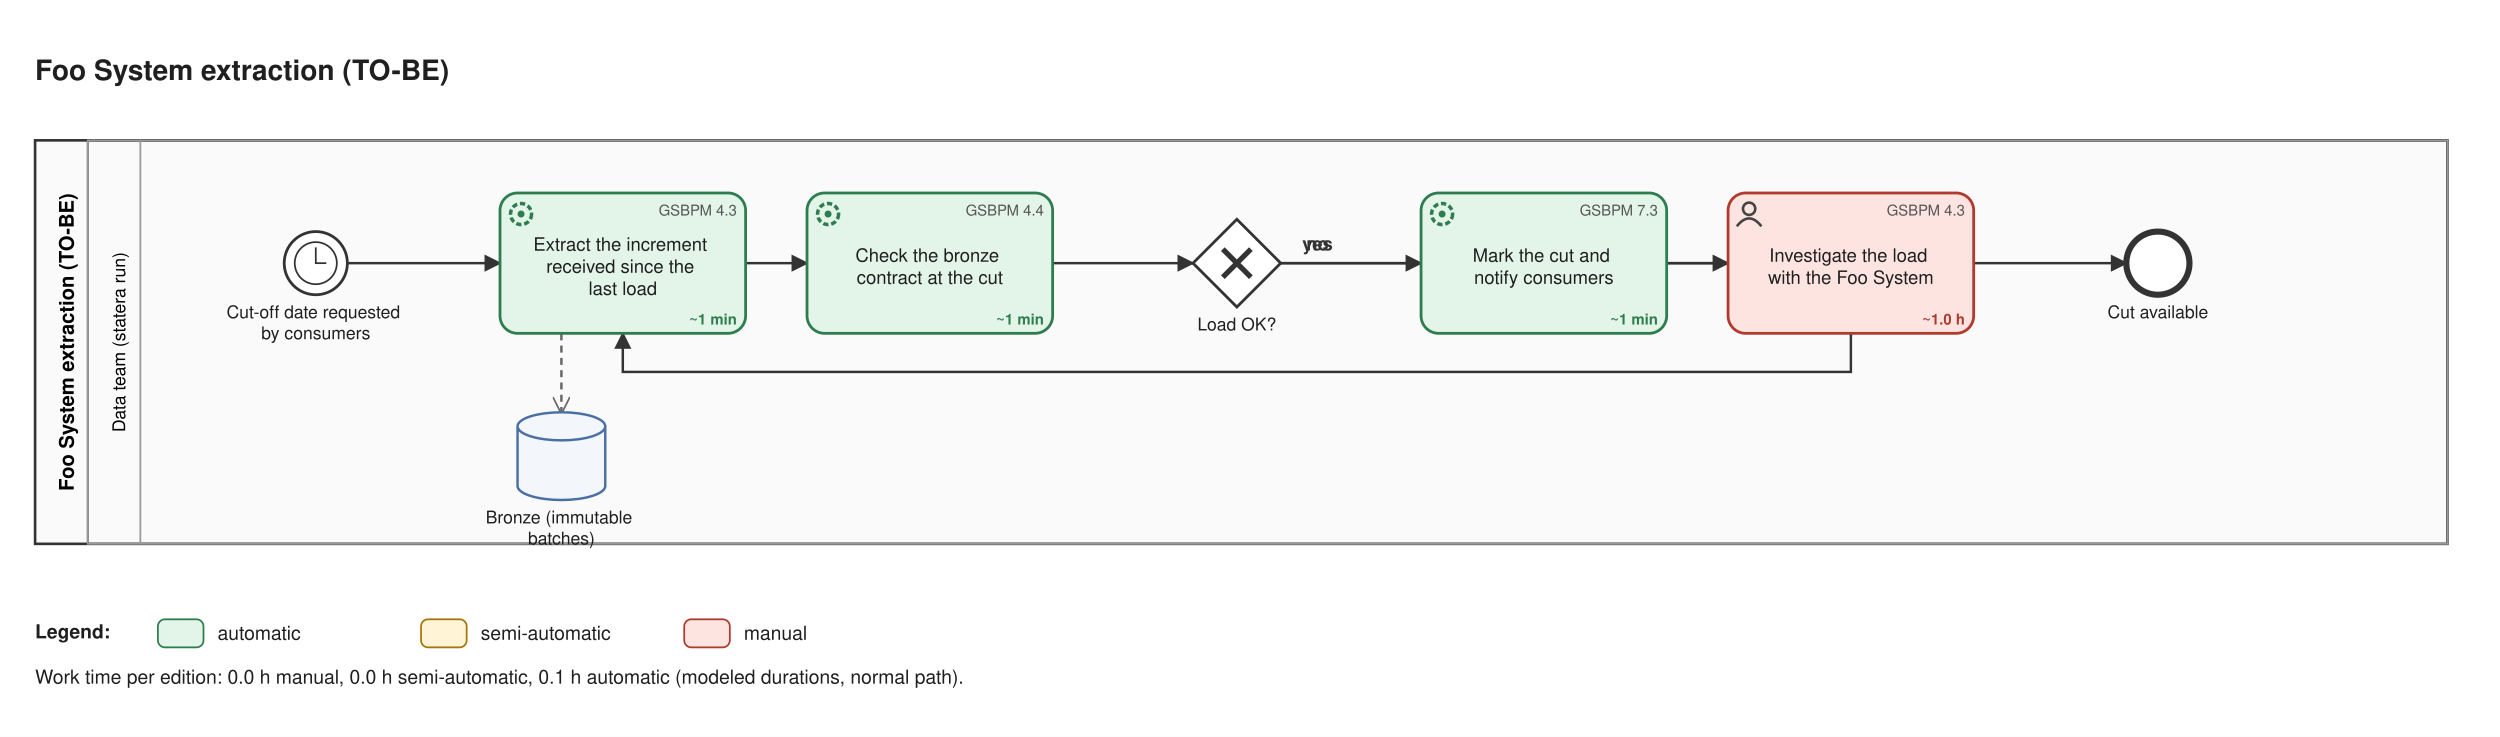
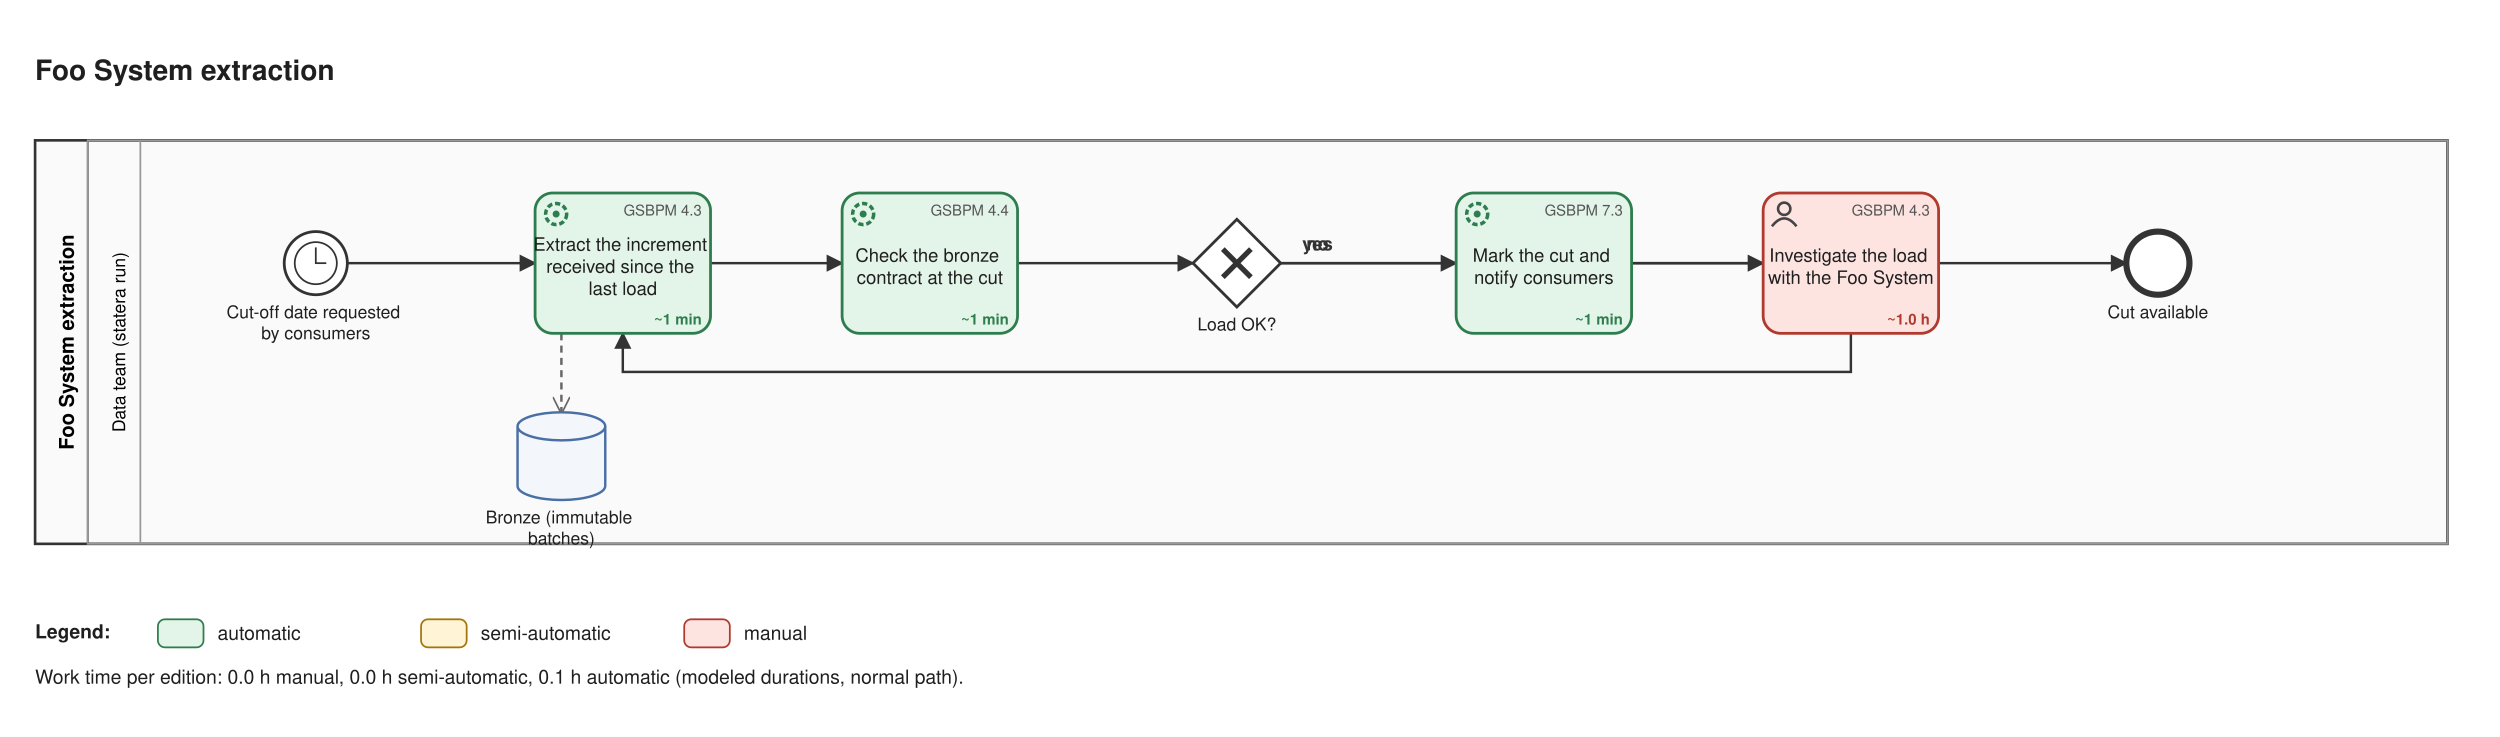
- <svg xmlns="http://www.w3.org/2000/svg" viewBox="0 0 1425 420" width="1425" height="420" role="img" aria-label="Foo System extraction (TO-BE)">
+ <svg xmlns="http://www.w3.org/2000/svg" viewBox="0 0 1425 420" width="1425" height="420" role="img" aria-label="Foo System extraction">
  <defs>
    <marker id="arrow" viewBox="0 0 10 10" refX="9" refY="5" markerWidth="7" markerHeight="7" orient="auto-start-reverse">
      <path d="M0,0 L10,5 L0,10 z" fill="#333" />
    </marker>
    <marker id="arrow-data" viewBox="0 0 10 10" refX="9" refY="5" markerWidth="7" markerHeight="7" orient="auto-start-reverse">
      <path d="M0,0 L10,5 L0,10" fill="none" stroke="#666" />
    </marker>
  </defs>
  <rect width="100%" height="100%" fill="#FFFFFF" />
  <text font-family="Helvetica, Arial, sans-serif" font-size="16" font-weight="bold" fill="#1F1F1F" text-anchor="start" dominant-baseline="middle">
-     <tspan x="20.0" y="40.0">Foo System extraction (TO-BE)</tspan>
+     <tspan x="20.0" y="40.0">Foo System extraction</tspan>
  </text>
  <rect x="20.0" y="80.0" width="1375.0" height="230.0" fill="#FAFAFA" stroke="#333" stroke-width="1.5" />
  <line x1="50.0" y1="80.0" x2="50.0" y2="310.0" stroke="#333" />
-   <text transform="translate(38.0,195.0) rotate(-90)" text-anchor="middle" dominant-baseline="middle" font-weight="bold" font-family="Helvetica, Arial, sans-serif" font-size="11.5">Foo System extraction (TO-BE)</text>
+   <text transform="translate(38.0,195.0) rotate(-90)" text-anchor="middle" dominant-baseline="middle" font-weight="bold" font-family="Helvetica, Arial, sans-serif" font-size="11.5">Foo System extraction</text>
  <rect x="50.0" y="80.0" width="1345.0" height="230.0" fill="none" stroke="#999" />
  <line x1="80.0" y1="80.0" x2="80.0" y2="310.0" stroke="#999" />
  <text transform="translate(68.0,195.0) rotate(-90)" text-anchor="middle" dominant-baseline="middle" font-weight="normal" font-family="Helvetica, Arial, sans-serif" font-size="10">Data team (statera run)</text>
-   <path d="M198.0,150.0 L285.0,150.0" fill="none" stroke-width="1.4" stroke="#333" marker-end="url(#arrow)" />
-   <path d="M425.0,150.0 L460.0,150.0" fill="none" stroke-width="1.4" stroke="#333" marker-end="url(#arrow)" />
-   <path d="M600.0,150.0 L680.0,150.0" fill="none" stroke-width="1.4" stroke="#333" marker-end="url(#arrow)" />
-   <path d="M730.0,150.0 L810.0,150.0" fill="none" stroke-width="1.4" stroke="#333" marker-end="url(#arrow)" />
+   <path d="M198.0,150.0 L305.0,150.0" fill="none" stroke-width="1.4" stroke="#333" marker-end="url(#arrow)" />
+   <path d="M405.0,150.0 L480.0,150.0" fill="none" stroke-width="1.4" stroke="#333" marker-end="url(#arrow)" />
+   <path d="M580.0,150.0 L680.0,150.0" fill="none" stroke-width="1.4" stroke="#333" marker-end="url(#arrow)" />
+   <path d="M730.0,150.0 L830.0,150.0" fill="none" stroke-width="1.4" stroke="#333" marker-end="url(#arrow)" />
  <text font-family="Helvetica, Arial, sans-serif" font-size="10.5" font-weight="bold" fill="#333" text-anchor="middle" dominant-baseline="middle">
    <tspan x="751.0" y="139.0">yes</tspan>
  </text>
-   <path d="M730.0,150.0 L985.0,150.0" fill="none" stroke-width="1.4" stroke="#333" marker-end="url(#arrow)" />
+   <path d="M730.0,150.0 L1005.0,150.0" fill="none" stroke-width="1.4" stroke="#333" marker-end="url(#arrow)" />
  <text font-family="Helvetica, Arial, sans-serif" font-size="10.5" font-weight="bold" fill="#333" text-anchor="middle" dominant-baseline="middle">
    <tspan x="751.0" y="139.0">no</tspan>
  </text>
  <path d="M1055.0,190.0 L1055.0,212.0 L355.0,212.0 L355.0,190.0" fill="none" stroke-width="1.4" stroke="#333" marker-end="url(#arrow)" />
-   <path d="M950.0,150.0 L1212.0,150.0" fill="none" stroke-width="1.4" stroke="#333" marker-end="url(#arrow)" />
+   <path d="M930.0,150.0 L1212.0,150.0" fill="none" stroke-width="1.4" stroke="#333" marker-end="url(#arrow)" />
  <path d="M320.0,190.0 L320.0,235.0" fill="none" stroke-width="1.4" stroke="#666" stroke-dasharray="4 3" marker-end="url(#arrow-data)" />
  <circle cx="180.0" cy="150.0" r="18.0" fill="#FFF" stroke="#333" stroke-width="1.6" />
  <circle cx="180.0" cy="150.0" r="12.0" fill="none" stroke="#333" />
  <path d="M180.0,141.0 L180.0,150.0 L186.0,150.0" stroke="#333" fill="none" />
  <text font-family="Helvetica, Arial, sans-serif" font-size="10" font-weight="normal" fill="#1F1F1F" text-anchor="middle" dominant-baseline="middle">
    <tspan x="180.0" y="178.0">Cut-off date requested</tspan>
    <tspan x="180.0" y="190.0">by consumers</tspan>
  </text>
-   <rect x="285.0" y="110.0" width="140.0" height="80.0" rx="10" fill="#E3F4E8" stroke="#2E7D4F" stroke-width="1.6" />
-   <circle cx="297.0" cy="122.0" r="6" fill="none" stroke="#2E7D4F" stroke-width="2" stroke-dasharray="3 1.6" />
-   <circle cx="297.0" cy="122.0" r="2" fill="#2E7D4F" />
+   <rect x="305.0" y="110.0" width="100.0" height="80.0" rx="10" fill="#E3F4E8" stroke="#2E7D4F" stroke-width="1.6" />
+   <circle cx="317.0" cy="122.0" r="6" fill="none" stroke="#2E7D4F" stroke-width="2" stroke-dasharray="3 1.6" />
+   <circle cx="317.0" cy="122.0" r="2" fill="#2E7D4F" />
  <text font-family="Helvetica, Arial, sans-serif" font-size="10.5" font-weight="normal" fill="#1F1F1F" text-anchor="middle" dominant-baseline="middle">
    <tspan x="355.0" y="139.4">Extract the increment</tspan>
    <tspan x="355.0" y="152.0">received since the</tspan>
    <tspan x="355.0" y="164.6">last load</tspan>
  </text>
  <text font-family="Helvetica, Arial, sans-serif" font-size="8.5" font-weight="normal" fill="#555" text-anchor="end" dominant-baseline="middle">
-     <tspan x="420.0" y="120.0">GSBPM 4.3</tspan>
+     <tspan x="400.0" y="120.0">GSBPM 4.3</tspan>
  </text>
  <text font-family="Helvetica, Arial, sans-serif" font-size="8.5" font-weight="bold" fill="#2E7D4F" text-anchor="end" dominant-baseline="middle">
-     <tspan x="420.0" y="182.0">~1 min</tspan>
+     <tspan x="400.0" y="182.0">~1 min</tspan>
  </text>
-   <rect x="460.0" y="110.0" width="140.0" height="80.0" rx="10" fill="#E3F4E8" stroke="#2E7D4F" stroke-width="1.6" />
-   <circle cx="472.0" cy="122.0" r="6" fill="none" stroke="#2E7D4F" stroke-width="2" stroke-dasharray="3 1.6" />
-   <circle cx="472.0" cy="122.0" r="2" fill="#2E7D4F" />
+   <rect x="480.0" y="110.0" width="100.0" height="80.0" rx="10" fill="#E3F4E8" stroke="#2E7D4F" stroke-width="1.6" />
+   <circle cx="492.0" cy="122.0" r="6" fill="none" stroke="#2E7D4F" stroke-width="2" stroke-dasharray="3 1.6" />
+   <circle cx="492.0" cy="122.0" r="2" fill="#2E7D4F" />
  <text font-family="Helvetica, Arial, sans-serif" font-size="10.5" font-weight="normal" fill="#1F1F1F" text-anchor="middle" dominant-baseline="middle">
    <tspan x="530.0" y="145.7">Check the bronze</tspan>
    <tspan x="530.0" y="158.3">contract at the cut</tspan>
  </text>
  <text font-family="Helvetica, Arial, sans-serif" font-size="8.5" font-weight="normal" fill="#555" text-anchor="end" dominant-baseline="middle">
-     <tspan x="595.0" y="120.0">GSBPM 4.4</tspan>
+     <tspan x="575.0" y="120.0">GSBPM 4.4</tspan>
  </text>
  <text font-family="Helvetica, Arial, sans-serif" font-size="8.5" font-weight="bold" fill="#2E7D4F" text-anchor="end" dominant-baseline="middle">
-     <tspan x="595.0" y="182.0">~1 min</tspan>
+     <tspan x="575.0" y="182.0">~1 min</tspan>
  </text>
  <polygon points="705.0,125.0 730.0,150.0 705.0,175.0 680.0,150.0" fill="#FFF" stroke="#333" stroke-width="1.6" />
  <path d="M697.0,142.0 L713.0,158.0 M713.0,142.0 L697.0,158.0" stroke="#333" stroke-width="3" />
  <text font-family="Helvetica, Arial, sans-serif" font-size="10" font-weight="normal" fill="#1F1F1F" text-anchor="middle" dominant-baseline="middle">
    <tspan x="705.0" y="185.0">Load OK?</tspan>
  </text>
-   <rect x="810.0" y="110.0" width="140.0" height="80.0" rx="10" fill="#E3F4E8" stroke="#2E7D4F" stroke-width="1.6" />
-   <circle cx="822.0" cy="122.0" r="6" fill="none" stroke="#2E7D4F" stroke-width="2" stroke-dasharray="3 1.6" />
-   <circle cx="822.0" cy="122.0" r="2" fill="#2E7D4F" />
+   <rect x="830.0" y="110.0" width="100.0" height="80.0" rx="10" fill="#E3F4E8" stroke="#2E7D4F" stroke-width="1.6" />
+   <circle cx="842.0" cy="122.0" r="6" fill="none" stroke="#2E7D4F" stroke-width="2" stroke-dasharray="3 1.6" />
+   <circle cx="842.0" cy="122.0" r="2" fill="#2E7D4F" />
  <text font-family="Helvetica, Arial, sans-serif" font-size="10.5" font-weight="normal" fill="#1F1F1F" text-anchor="middle" dominant-baseline="middle">
    <tspan x="880.0" y="145.7">Mark the cut and</tspan>
    <tspan x="880.0" y="158.3">notify consumers</tspan>
  </text>
  <text font-family="Helvetica, Arial, sans-serif" font-size="8.5" font-weight="normal" fill="#555" text-anchor="end" dominant-baseline="middle">
-     <tspan x="945.0" y="120.0">GSBPM 7.3</tspan>
+     <tspan x="925.0" y="120.0">GSBPM 7.3</tspan>
  </text>
  <text font-family="Helvetica, Arial, sans-serif" font-size="8.5" font-weight="bold" fill="#2E7D4F" text-anchor="end" dominant-baseline="middle">
-     <tspan x="945.0" y="182.0">~1 min</tspan>
+     <tspan x="925.0" y="182.0">~1 min</tspan>
  </text>
-   <rect x="985.0" y="110.0" width="140.0" height="80.0" rx="10" fill="#FDE4E1" stroke="#B03A2E" stroke-width="1.6" />
-   <circle cx="997.0" cy="119.0" r="3.5" fill="none" stroke="#444" stroke-width="1.5" />
-   <path d="M990.0,129.0 q7,-9 14,0" fill="none" stroke="#444" stroke-width="1.5" />
+   <rect x="1005.0" y="110.0" width="100.0" height="80.0" rx="10" fill="#FDE4E1" stroke="#B03A2E" stroke-width="1.6" />
+   <circle cx="1017.0" cy="119.0" r="3.5" fill="none" stroke="#444" stroke-width="1.5" />
+   <path d="M1010.0,129.0 q7,-9 14,0" fill="none" stroke="#444" stroke-width="1.5" />
  <text font-family="Helvetica, Arial, sans-serif" font-size="10.5" font-weight="normal" fill="#1F1F1F" text-anchor="middle" dominant-baseline="middle">
    <tspan x="1055.0" y="145.7">Investigate the load</tspan>
    <tspan x="1055.0" y="158.3">with the Foo System</tspan>
  </text>
  <text font-family="Helvetica, Arial, sans-serif" font-size="8.5" font-weight="normal" fill="#555" text-anchor="end" dominant-baseline="middle">
-     <tspan x="1120.0" y="120.0">GSBPM 4.3</tspan>
+     <tspan x="1100.0" y="120.0">GSBPM 4.3</tspan>
  </text>
  <text font-family="Helvetica, Arial, sans-serif" font-size="8.5" font-weight="bold" fill="#B03A2E" text-anchor="end" dominant-baseline="middle">
-     <tspan x="1120.0" y="182.0">~1.0 h</tspan>
+     <tspan x="1100.0" y="182.0">~1.0 h</tspan>
  </text>
  <circle cx="1230.0" cy="150.0" r="18.0" fill="#FFF" stroke="#333" stroke-width="3.5" />
  <text font-family="Helvetica, Arial, sans-serif" font-size="10" font-weight="normal" fill="#1F1F1F" text-anchor="middle" dominant-baseline="middle">
    <tspan x="1230.0" y="178.0">Cut available</tspan>
  </text>
  <path d="M295.0,243.0 v34.0 a25.0,8 0 0 0 50.0,0 v-34.0 a25.0,8 0 0 0 -50.0,0 a25.0,8 0 0 0 50.0,0" fill="#F3F6FB" stroke="#4A6FA5" stroke-width="1.4" />
  <text font-family="Helvetica, Arial, sans-serif" font-size="10" font-weight="normal" fill="#1F1F1F" text-anchor="middle" dominant-baseline="middle">
    <tspan x="320.0" y="295.0">Bronze (immutable</tspan>
    <tspan x="320.0" y="307.0">batches)</tspan>
  </text>
  <text font-family="Helvetica, Arial, sans-serif" font-size="11" font-weight="bold" fill="#1F1F1F" text-anchor="start" dominant-baseline="middle">
    <tspan x="20.0" y="360.0">Legend:</tspan>
  </text>
  <rect x="90" y="353.0" width="26" height="16" rx="4" fill="#E3F4E8" stroke="#2E7D4F" />
  <text font-family="Helvetica, Arial, sans-serif" font-size="11" font-weight="normal" fill="#1F1F1F" text-anchor="start" dominant-baseline="middle">
    <tspan x="124.0" y="361.0">automatic</tspan>
  </text>
  <rect x="240" y="353.0" width="26" height="16" rx="4" fill="#FFF4D6" stroke="#A6750A" />
  <text font-family="Helvetica, Arial, sans-serif" font-size="11" font-weight="normal" fill="#1F1F1F" text-anchor="start" dominant-baseline="middle">
    <tspan x="274.0" y="361.0">semi-automatic</tspan>
  </text>
  <rect x="390" y="353.0" width="26" height="16" rx="4" fill="#FDE4E1" stroke="#B03A2E" />
  <text font-family="Helvetica, Arial, sans-serif" font-size="11" font-weight="normal" fill="#1F1F1F" text-anchor="start" dominant-baseline="middle">
    <tspan x="424.0" y="361.0">manual</tspan>
  </text>
  <text font-family="Helvetica, Arial, sans-serif" font-size="11" font-weight="normal" fill="#1F1F1F" text-anchor="start" dominant-baseline="middle">
    <tspan x="20.0" y="386.0">Work time per edition: 0.0 h manual, 0.0 h semi-automatic, 0.1 h automatic (modeled durations, normal path).</tspan>
  </text>
</svg>
